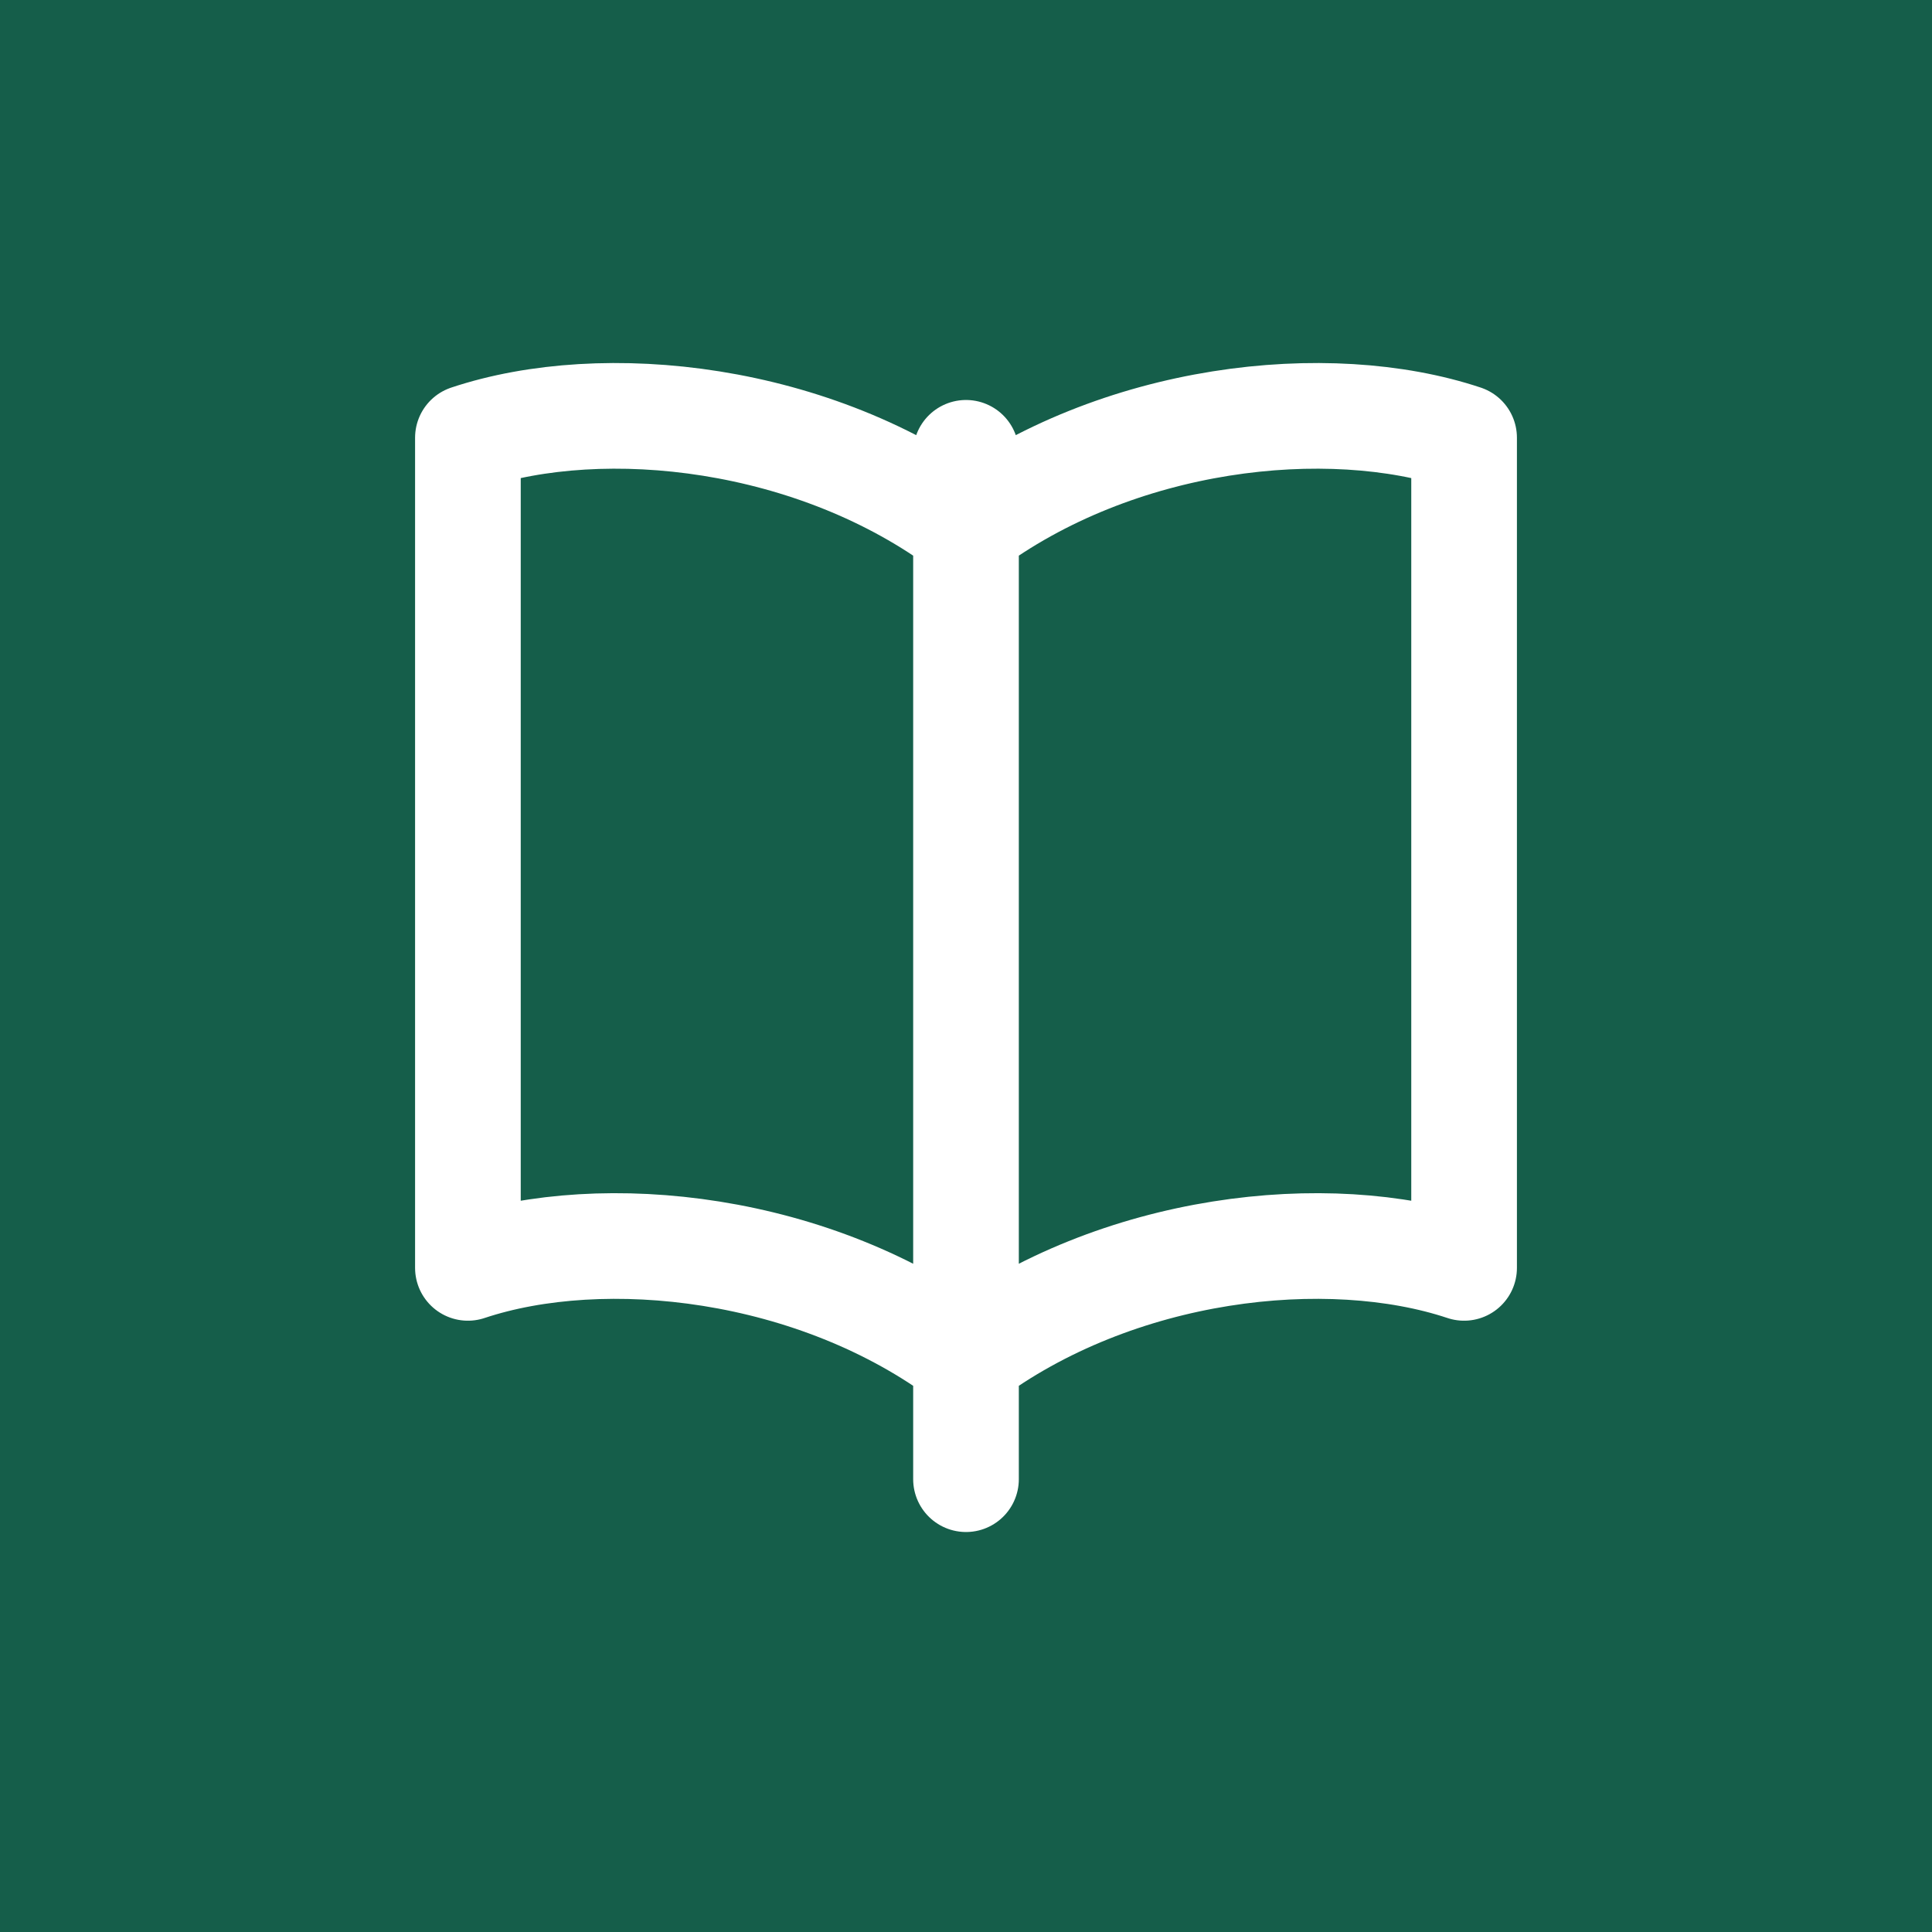
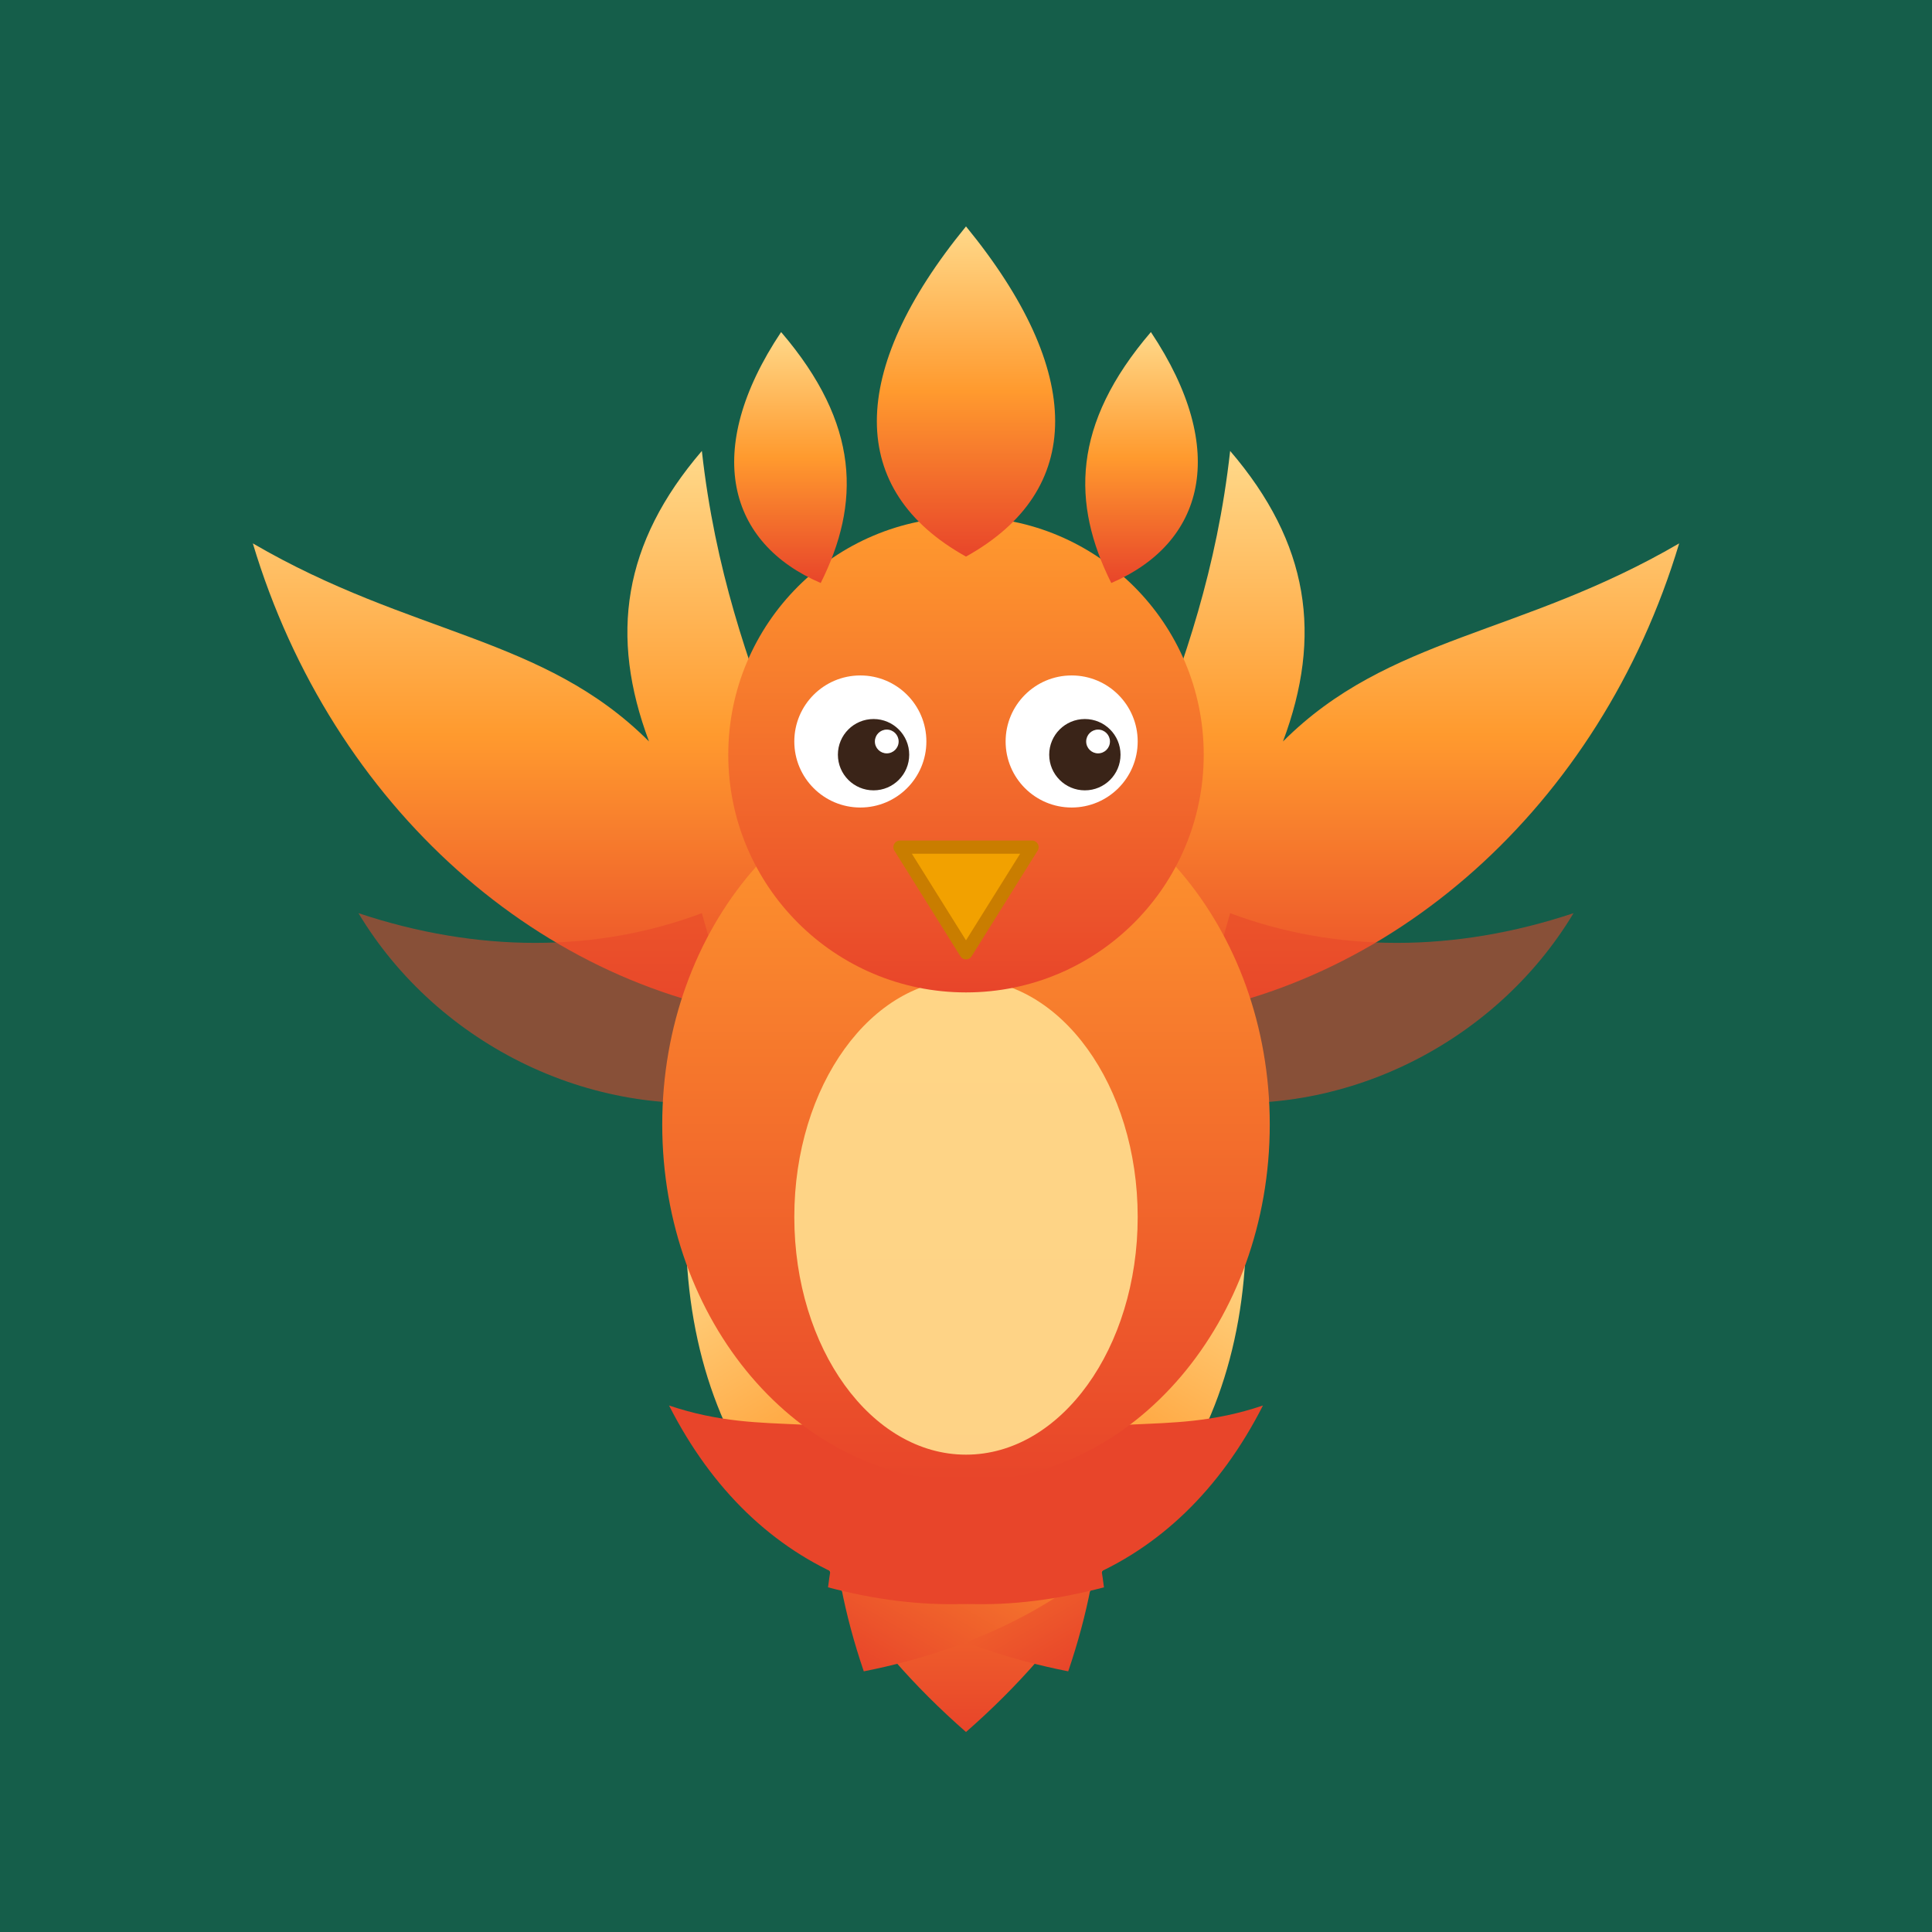
<svg xmlns="http://www.w3.org/2000/svg" viewBox="0 0 512 512">
  <rect width="512" height="512" fill="#155e4a" />
-   <g fill="none" stroke="#fff" stroke-width="28" stroke-linecap="round" stroke-linejoin="round">
-     <path d="M256 120v272M256 140c-40-30-96-36-132-24v220c36-12 92-6 132 24 40-30 96-36 132-24V116c-36-12-92-6-132 24z" />
-   </g>
+   <svg x="46" y="46" width="420" height="420" viewBox="0 0 120 120">
+     <defs>
+       <linearGradient id="fx1b" x1="0" y1="0" x2="0" y2="1">
+         <stop offset="0" stop-color="#ff9a2e" />
+         <stop offset="1" stop-color="#e8452a" />
+       </linearGradient>
+       <linearGradient id="fx1t" x1="0" y1="0" x2="0" y2="1">
+         <stop offset="0" stop-color="#ffd98a" />
+         <stop offset=".5" stop-color="#ff9a2e" />
+         <stop offset="1" stop-color="#e8452a" />
+       </linearGradient>
+       <radialGradient id="fx1h">
+         <stop offset="0" stop-color="#ffe9a8" stop-opacity=".75" />
+         <stop offset="1" stop-color="#ffe9a8" stop-opacity="0" />
+       </radialGradient>
+     </defs>
+     <g transform="translate(60 62) scale(1) translate(-60 -62)" opacity="1">
+       <g>
+         <path d="M46 64C28 62 12 48 6 28c12 7 22 7 30 15-3-8-2-15 4-22 2 18 10 28 12 42z" fill="url(#fx1t)" />
+         <path d="M44 70C32 72 20 66 14 56c9 3 18 3 26 0z" fill="#e8452a" opacity=".55" />
+       </g>
+       <g transform="translate(120 0) scale(-1 1)">
+         <path d="M46 64C28 62 12 48 6 28c12 7 22 7 30 15-3-8-2-15 4-22 2 18 10 28 12 42z" fill="url(#fx1t)" />
+         <path d="M44 70C32 72 20 66 14 56c9 3 18 3 26 0z" fill="#e8452a" opacity=".55" />
+       </g>
+     </g>
+     <g transform="rotate(0 60 100) translate(60 100) scale(1) translate(-60 -100)">
+       <path d="M60 118C44 104 40 86 50 68c3 11 10 15 10 24 0-9 7-13 10-24 10 18 6 36-10 50z" fill="url(#fx1t)" />
+     </g>
+     <g transform="rotate(-30 60 100) translate(60 100) scale(0.86) translate(-60 -100)">
+       <path d="M60 118C44 104 40 86 50 68c3 11 10 15 10 24 0-9 7-13 10-24 10 18 6 36-10 50z" fill="url(#fx1t)" />
+     </g>
+     <g transform="rotate(30 60 100) translate(60 100) scale(0.86) translate(-60 -100)">
+       <path d="M60 118C44 104 40 86 50 68c3 11 10 15 10 24 0-9 7-13 10-24 10 18 6 36-10 50z" fill="url(#fx1t)" />
+     </g>
+     <g transform="rotate(-56 60 100) translate(60 100) scale(0.7) translate(-60 -100)">
+       <path d="M60 118C44 104 40 86 50 68c3 11 10 15 10 24 0-9 7-13 10-24 10 18 6 36-10 50z" fill="#e8452a" />
+     </g>
+     <g transform="rotate(56 60 100) translate(60 100) scale(0.7) translate(-60 -100)">
+       <path d="M60 118C44 104 40 86 50 68c3 11 10 15 10 24 0-9 7-13 10-24 10 18 6 36-10 50z" fill="#e8452a" />
+     </g>
+     <ellipse cx="60" cy="72" rx="23" ry="27" fill="url(#fx1b)" />
+     <ellipse cx="60" cy="79" rx="13" ry="18" fill="#ffd98a" opacity=".95" />
+     <circle cx="60" cy="44" r="18" fill="url(#fx1b)" />
+     <path d="M60 4C51 15 51 24 60 29c9-5 9-14 0-25z" fill="url(#fx1t)" />
+     <path d="M46 12C40 21 42 28 49 31c3-6 3-12-3-19z" fill="url(#fx1t)" />
+     <path d="M74 12c6 9 4 16-3 19-3-6-3-12 3-19z" fill="url(#fx1t)" />
+     <circle cx="52" cy="43" r="5" fill="#fff" />
+     <circle cx="68" cy="43" r="5" fill="#fff" />
+     <circle cx="53" cy="44" r="2.7" fill="#3a2418" />
+     <circle cx="69" cy="44" r="2.7" fill="#3a2418" />
+     <circle cx="54" cy="43" r=".9" fill="#fff" />
+     <circle cx="70" cy="43" r=".9" fill="#fff" />
+     <path d="M55 51h10l-5 8z" fill="#f2a100" stroke="#c97d00" stroke-width="1" stroke-linejoin="round" />
+   </svg>
</svg>
